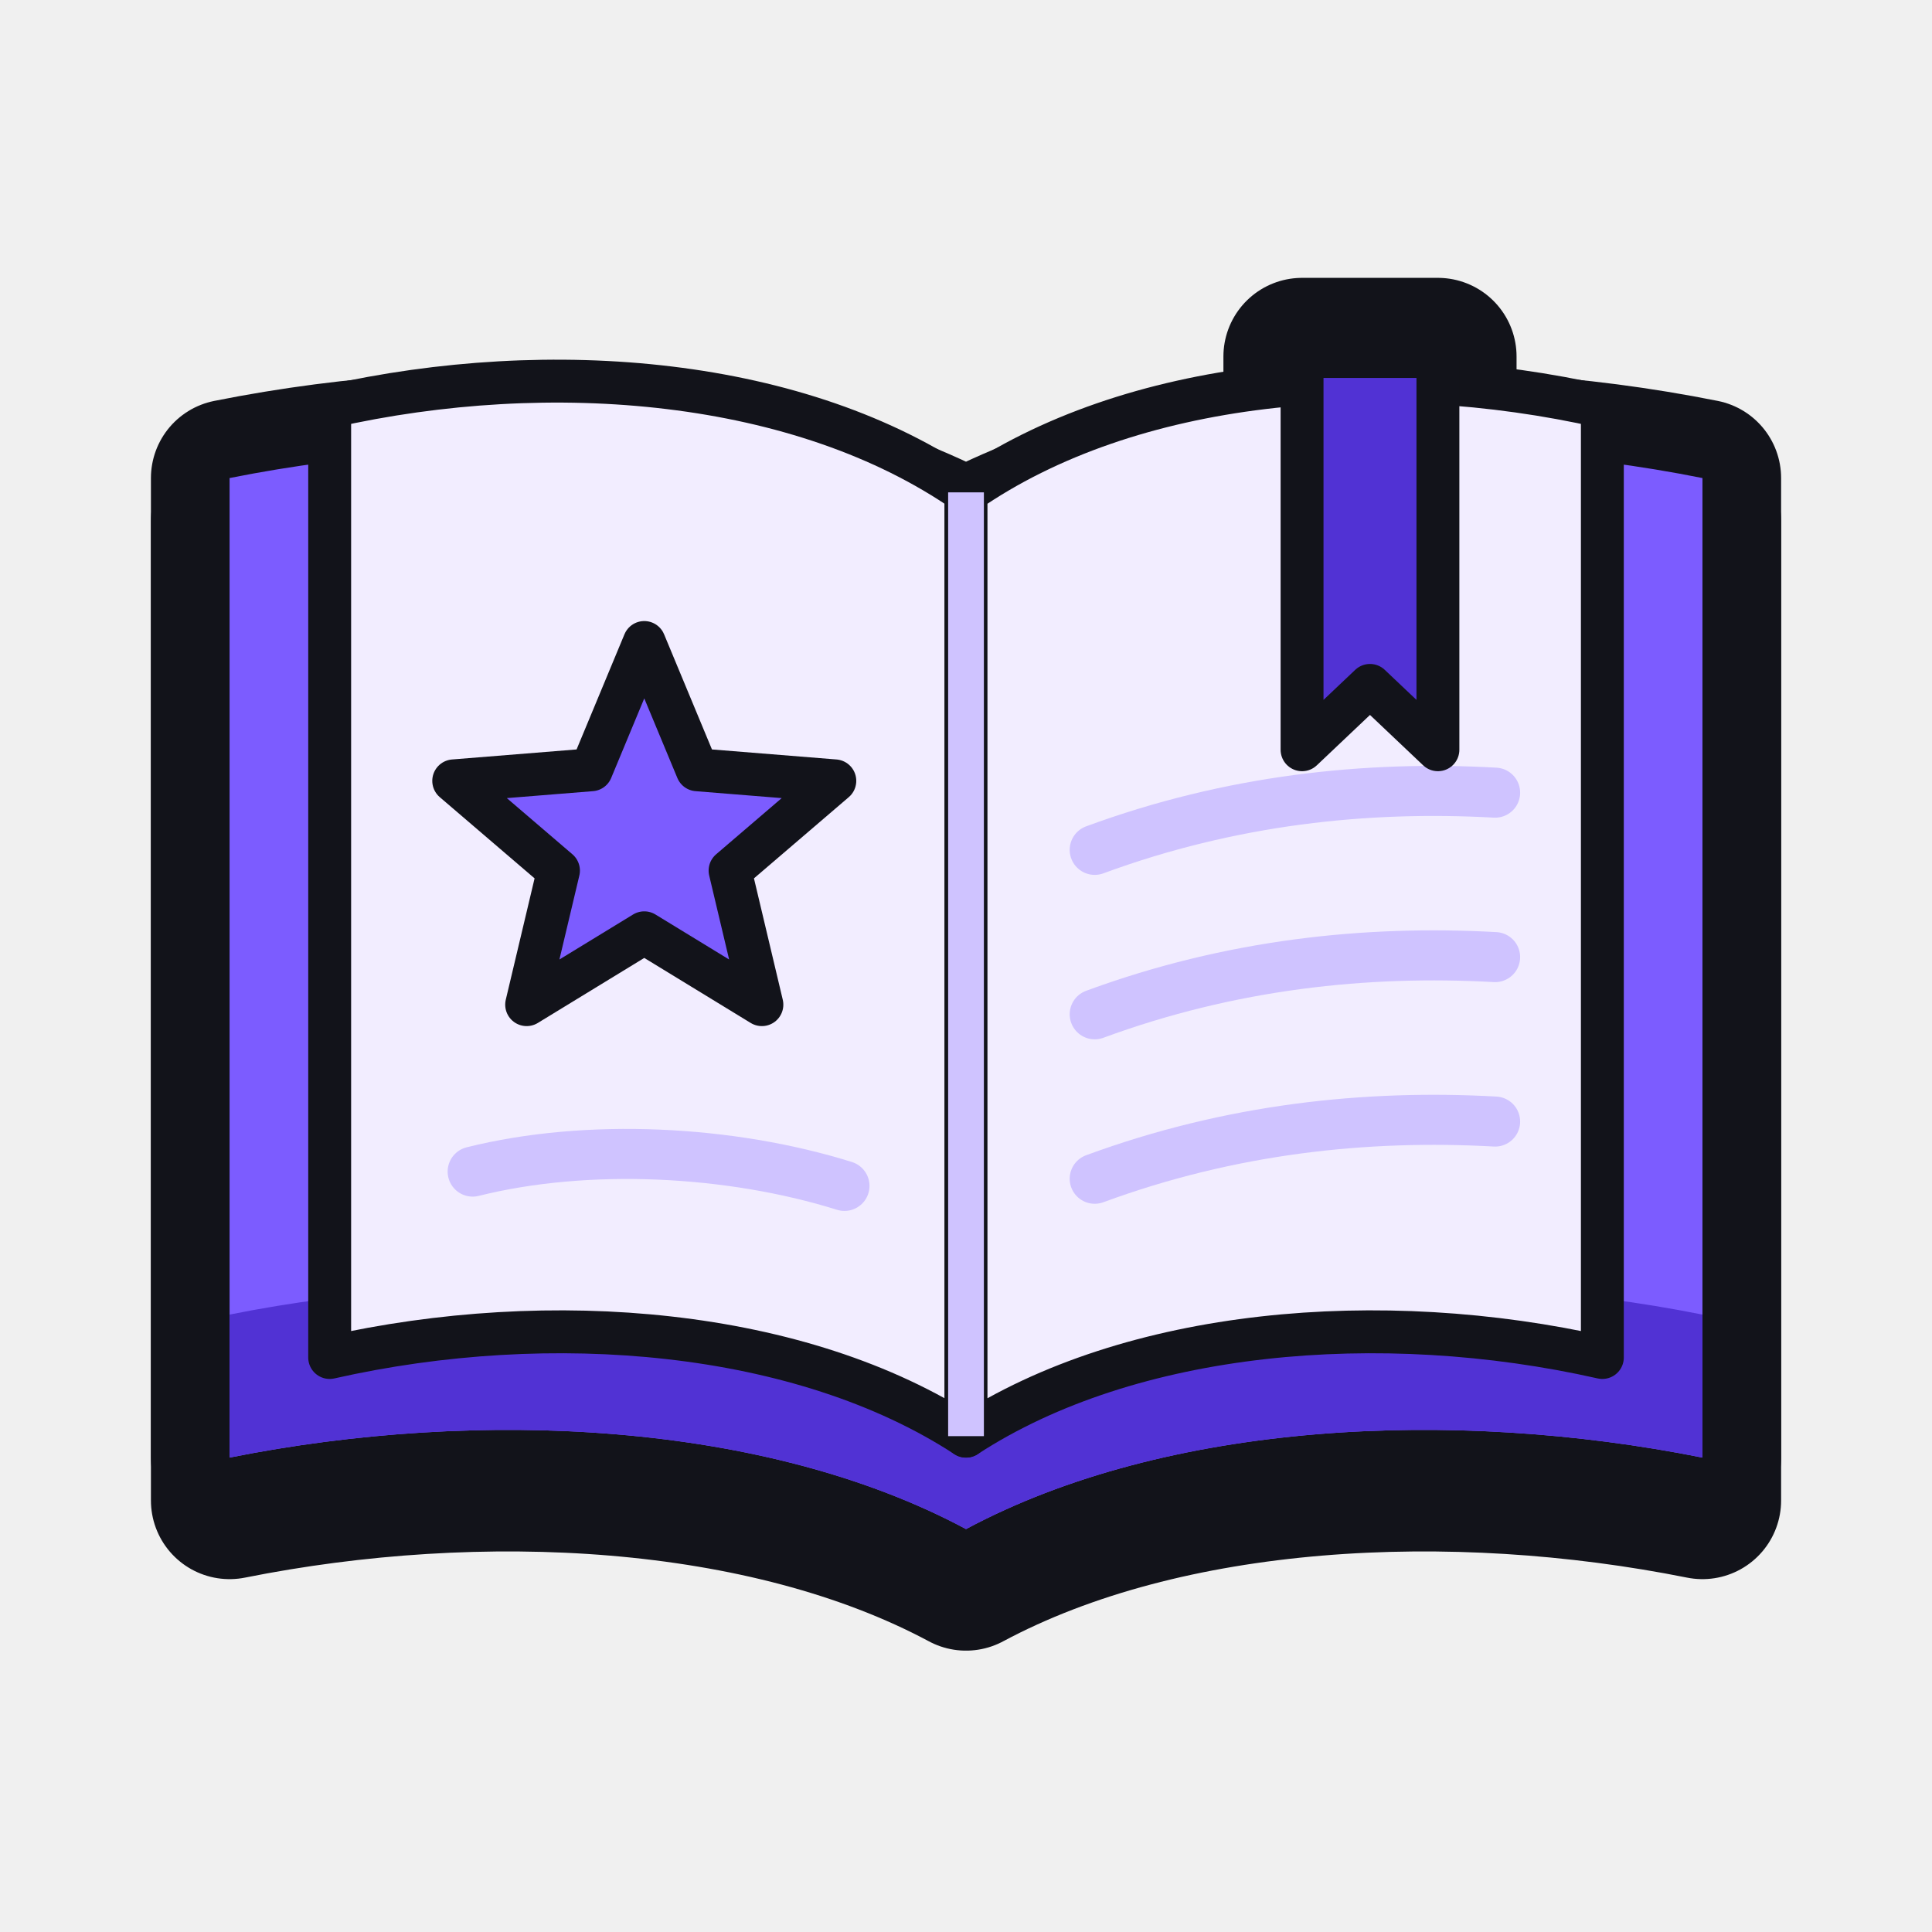
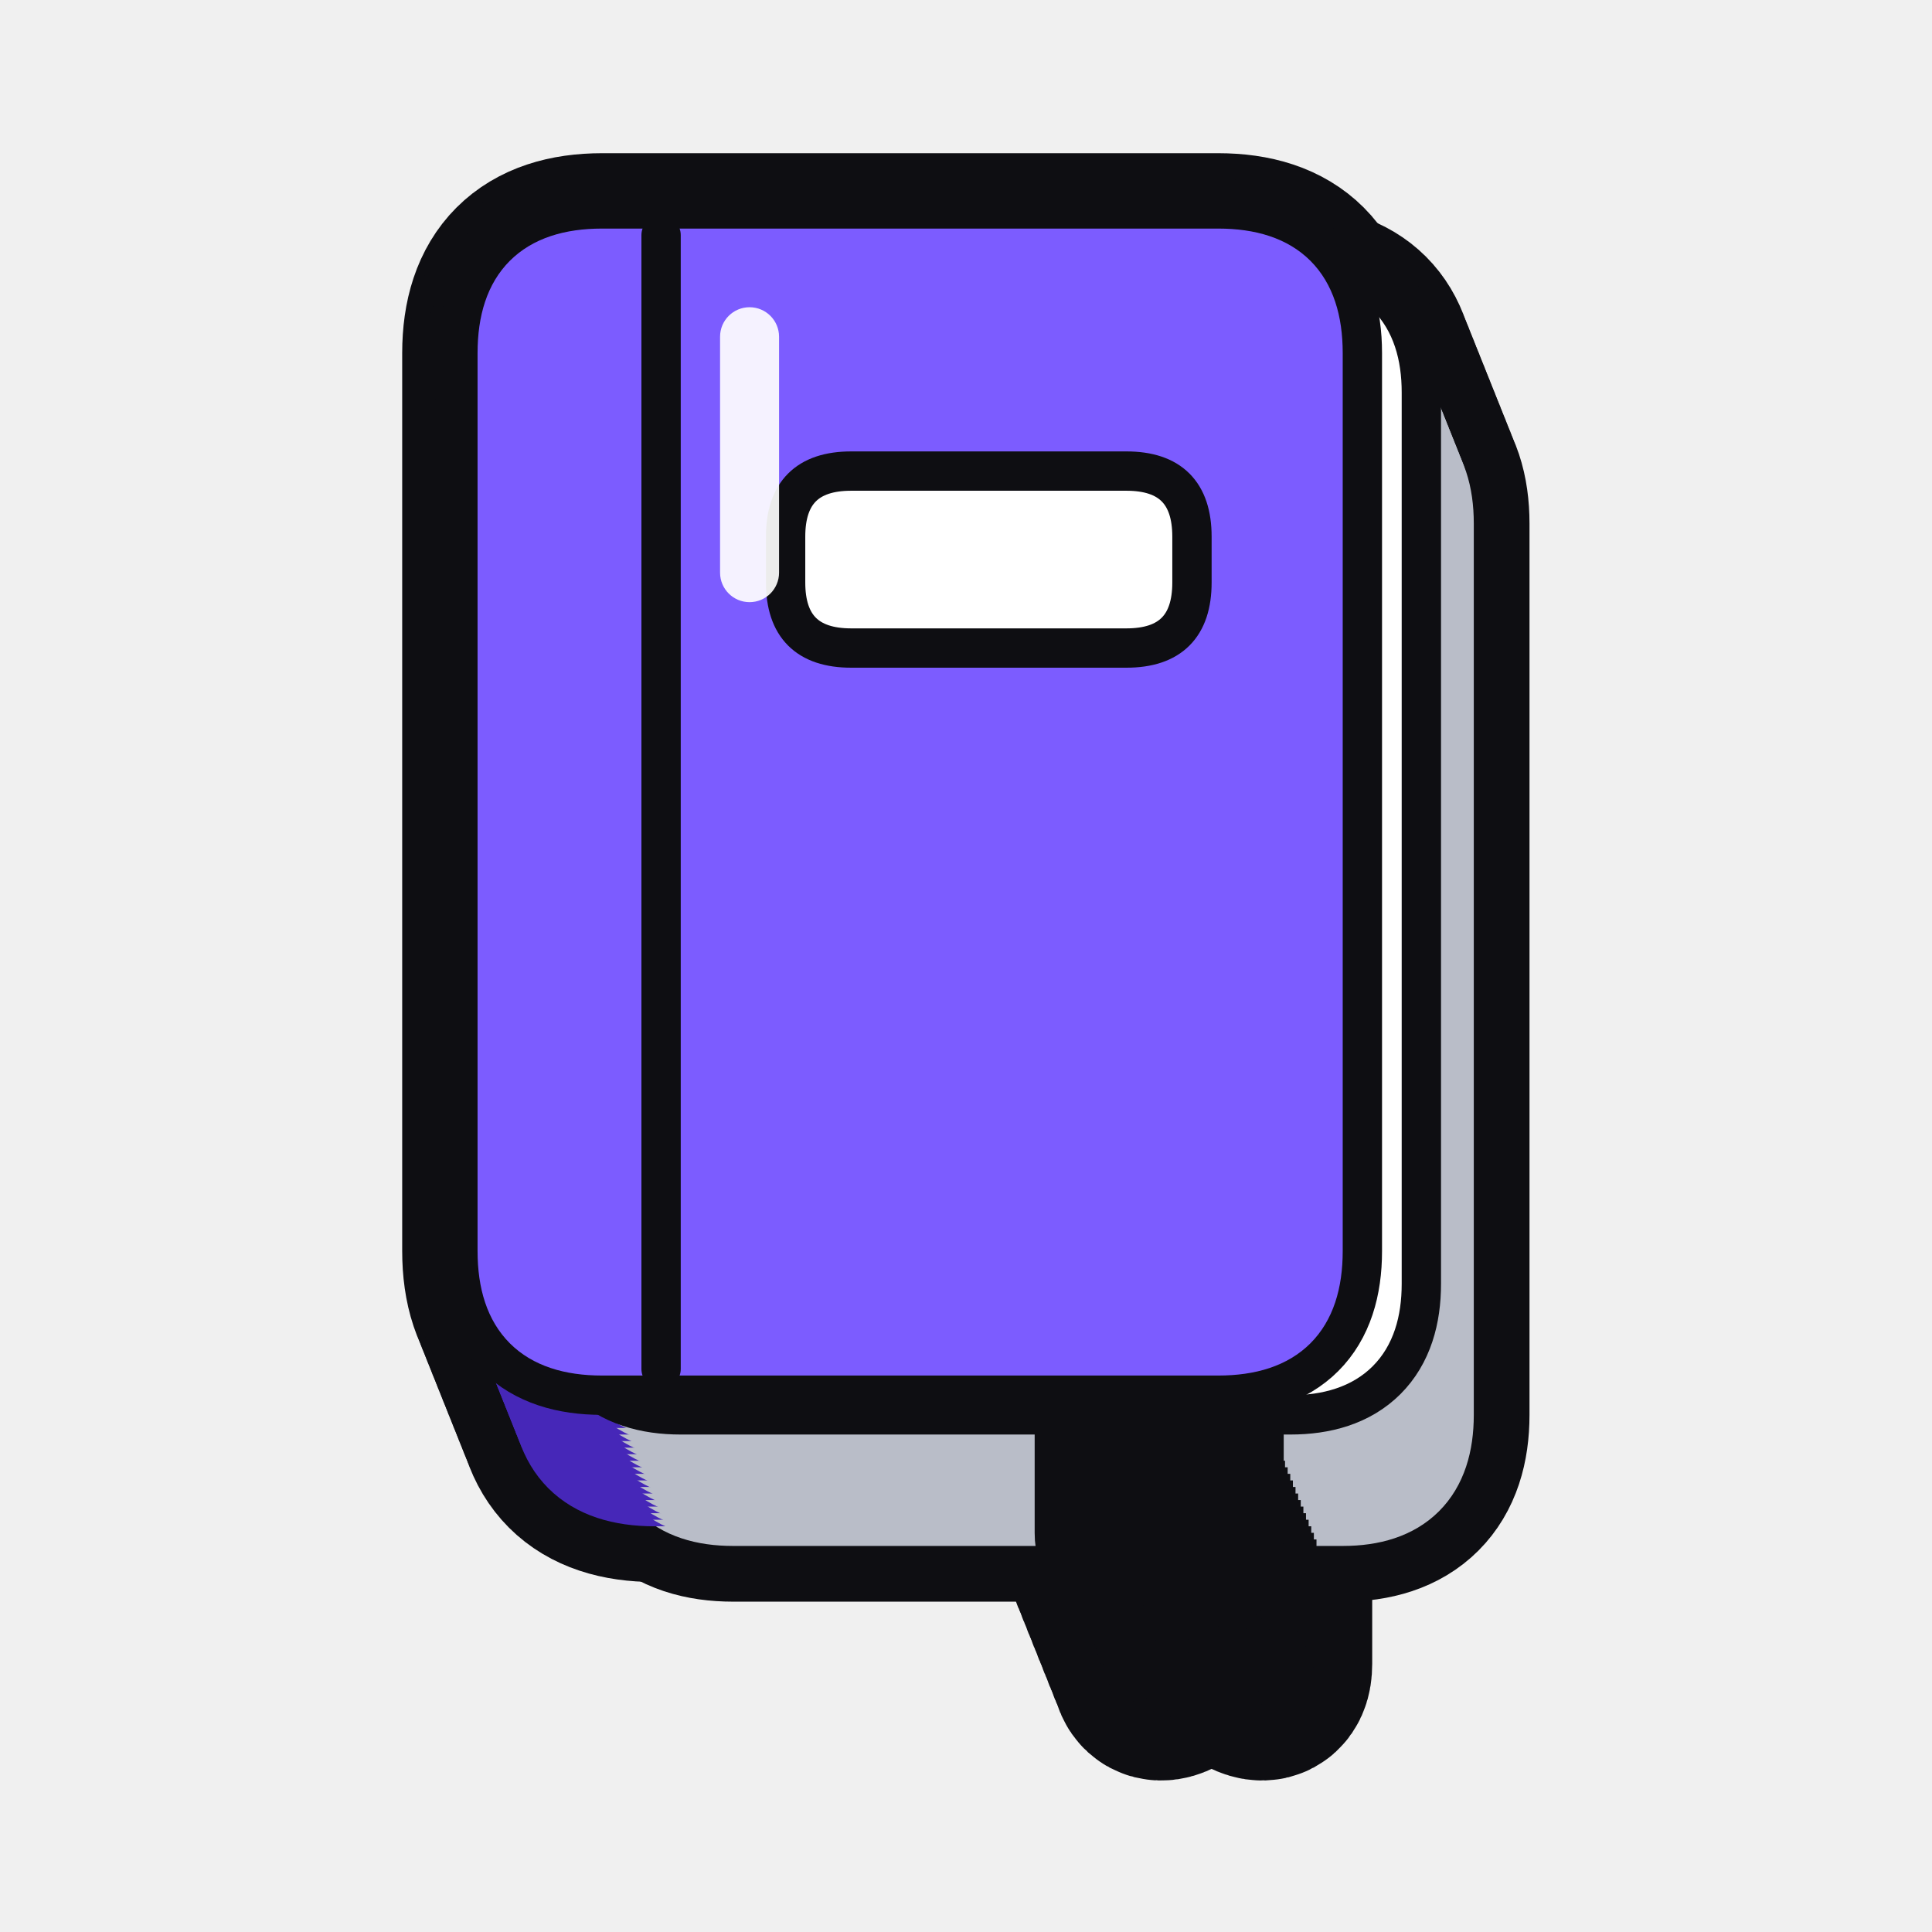
<svg xmlns="http://www.w3.org/2000/svg" viewBox="0 0 512 512" width="512" height="512">
-   <g id="fit" transform="translate(13.47 -11.63) scale(0.9474)">
-     <g fill="#12131A" stroke="#12131A" stroke-width="44" stroke-linejoin="round" stroke-linecap="round">
-       <g transform="translate(0 12)">
-         <path d="M256 166 C200 136 120 132 50 146 V420 C120 406 200 410 256 440 C312 410 392 406 462 420 V146 C392 132 312 136 256 166 Z" />
-         <path d="M350 112 H388 V222 L369 204 L350 222 Z" />
+   <g id="fit" transform="translate(-35.15 -64.66) scale(1.1134)">
+     <g transform="translate(256 256) scale(0.78) translate(-256 -256)">
+       <g transform="translate(0.0 0)">
+         <path d="M176 96 H362 Q388 96 388 122 V394 Q388 420 362 420 H176 Q150 420 150 394 V122 Q150 96 176 96 Z" fill="#0E0E12" fill-rule="nonzero" stroke="#0E0E12" stroke-width="62" stroke-linejoin="round" />
+         <path d="M304 404 H340 V470 Q340 478 332 472 L322 462 L312 472 Q304 478 304 470 Z" fill="#0E0E12" fill-rule="nonzero" stroke="#0E0E12" stroke-width="62" stroke-linejoin="round" />
+         <path d="M152 80 H340 Q370 80 370 110 V384 Q370 414 340 414 H152 Q122 414 122 384 V110 Q122 80 152 80 Z" fill="#0E0E12" fill-rule="nonzero" stroke="#0E0E12" stroke-width="62" stroke-linejoin="round" />
      </g>
-       <path d="M256 166 C200 136 120 132 50 146 V420 C120 406 200 410 256 440 C312 410 392 406 462 420 V146 C392 132 312 136 256 166 Z" />
-       <path d="M350 112 H388 V222 L369 204 L350 222 Z" />
+       <g transform="translate(1.6 4)">
+         <path d="M176 96 H362 Q388 96 388 122 V394 Q388 420 362 420 H176 Q150 420 150 394 V122 Q150 96 176 96 Z" fill="#0E0E12" fill-rule="nonzero" stroke="#0E0E12" stroke-width="62" stroke-linejoin="round" />
+         <path d="M304 404 H340 V470 Q340 478 332 472 L322 462 L312 472 Q304 478 304 470 Z" fill="#0E0E12" fill-rule="nonzero" stroke="#0E0E12" stroke-width="62" stroke-linejoin="round" />
+         <path d="M152 80 H340 Q370 80 370 110 V384 Q370 414 340 414 H152 Q122 414 122 384 V110 Q122 80 152 80 Z" fill="#0E0E12" fill-rule="nonzero" stroke="#0E0E12" stroke-width="62" stroke-linejoin="round" />
+       </g>
+       <g transform="translate(3.2 8)">
+         <path d="M176 96 H362 Q388 96 388 122 V394 Q388 420 362 420 H176 Q150 420 150 394 V122 Q150 96 176 96 Z" fill="#0E0E12" fill-rule="nonzero" stroke="#0E0E12" stroke-width="62" stroke-linejoin="round" />
+         <path d="M304 404 H340 V470 Q340 478 332 472 L322 462 L312 472 Q304 478 304 470 Z" fill="#0E0E12" fill-rule="nonzero" stroke="#0E0E12" stroke-width="62" stroke-linejoin="round" />
+         <path d="M152 80 H340 Q370 80 370 110 V384 Q370 414 340 414 H152 Q122 414 122 384 V110 Q122 80 152 80 Z" fill="#0E0E12" fill-rule="nonzero" stroke="#0E0E12" stroke-width="62" stroke-linejoin="round" />
+       </g>
+       <g transform="translate(4.8 12)">
+         <path d="M176 96 H362 Q388 96 388 122 V394 Q388 420 362 420 H176 Q150 420 150 394 V122 Q150 96 176 96 Z" fill="#0E0E12" fill-rule="nonzero" stroke="#0E0E12" stroke-width="62" stroke-linejoin="round" />
+         <path d="M304 404 H340 V470 Q340 478 332 472 L322 462 L312 472 Q304 478 304 470 Z" fill="#0E0E12" fill-rule="nonzero" stroke="#0E0E12" stroke-width="62" stroke-linejoin="round" />
+         <path d="M152 80 H340 Q370 80 370 110 V384 Q370 414 340 414 H152 Q122 414 122 384 V110 Q122 80 152 80 Z" fill="#0E0E12" fill-rule="nonzero" stroke="#0E0E12" stroke-width="62" stroke-linejoin="round" />
+       </g>
+       <g transform="translate(6.4 16)">
+         <path d="M176 96 H362 Q388 96 388 122 V394 Q388 420 362 420 H176 Q150 420 150 394 V122 Q150 96 176 96 Z" fill="#0E0E12" fill-rule="nonzero" stroke="#0E0E12" stroke-width="62" stroke-linejoin="round" />
+         <path d="M304 404 H340 V470 Q340 478 332 472 L322 462 L312 472 Q304 478 304 470 Z" fill="#0E0E12" fill-rule="nonzero" stroke="#0E0E12" stroke-width="62" stroke-linejoin="round" />
+         <path d="M152 80 H340 Q370 80 370 110 V384 Q370 414 340 414 H152 Q122 414 122 384 V110 Q122 80 152 80 Z" fill="#0E0E12" fill-rule="nonzero" stroke="#0E0E12" stroke-width="62" stroke-linejoin="round" />
+       </g>
+       <g transform="translate(8.0 20)">
+         <path d="M176 96 H362 Q388 96 388 122 V394 Q388 420 362 420 H176 Q150 420 150 394 V122 Q150 96 176 96 Z" fill="#0E0E12" fill-rule="nonzero" stroke="#0E0E12" stroke-width="62" stroke-linejoin="round" />
+         <path d="M304 404 H340 V470 Q340 478 332 472 L322 462 L312 472 Q304 478 304 470 Z" fill="#0E0E12" fill-rule="nonzero" stroke="#0E0E12" stroke-width="62" stroke-linejoin="round" />
+         <path d="M152 80 H340 Q370 80 370 110 V384 Q370 414 340 414 H152 Q122 414 122 384 V110 Q122 80 152 80 Z" fill="#0E0E12" fill-rule="nonzero" stroke="#0E0E12" stroke-width="62" stroke-linejoin="round" />
+       </g>
+       <g transform="translate(9.6 24)">
+         <path d="M176 96 H362 Q388 96 388 122 V394 Q388 420 362 420 H176 Q150 420 150 394 V122 Q150 96 176 96 Z" fill="#0E0E12" fill-rule="nonzero" stroke="#0E0E12" stroke-width="62" stroke-linejoin="round" />
+         <path d="M304 404 H340 V470 Q340 478 332 472 L322 462 L312 472 Q304 478 304 470 Z" fill="#0E0E12" fill-rule="nonzero" stroke="#0E0E12" stroke-width="62" stroke-linejoin="round" />
+         <path d="M152 80 H340 Q370 80 370 110 V384 Q370 414 340 414 H152 Q122 414 122 384 V110 Q122 80 152 80 Z" fill="#0E0E12" fill-rule="nonzero" stroke="#0E0E12" stroke-width="62" stroke-linejoin="round" />
+       </g>
+       <g transform="translate(11.2 28)">
+         <path d="M176 96 H362 Q388 96 388 122 V394 Q388 420 362 420 H176 Q150 420 150 394 V122 Q150 96 176 96 Z" fill="#0E0E12" fill-rule="nonzero" stroke="#0E0E12" stroke-width="62" stroke-linejoin="round" />
+         <path d="M304 404 H340 V470 Q340 478 332 472 L322 462 L312 472 Q304 478 304 470 Z" fill="#0E0E12" fill-rule="nonzero" stroke="#0E0E12" stroke-width="62" stroke-linejoin="round" />
+         <path d="M152 80 H340 Q370 80 370 110 V384 Q370 414 340 414 H152 Q122 414 122 384 V110 Q122 80 152 80 Z" fill="#0E0E12" fill-rule="nonzero" stroke="#0E0E12" stroke-width="62" stroke-linejoin="round" />
+       </g>
+       <g transform="translate(12.8 32)">
+         <path d="M176 96 H362 Q388 96 388 122 V394 Q388 420 362 420 H176 Q150 420 150 394 V122 Q150 96 176 96 Z" fill="#0E0E12" fill-rule="nonzero" stroke="#0E0E12" stroke-width="62" stroke-linejoin="round" />
+         <path d="M304 404 H340 V470 Q340 478 332 472 L322 462 L312 472 Q304 478 304 470 Z" fill="#0E0E12" fill-rule="nonzero" stroke="#0E0E12" stroke-width="62" stroke-linejoin="round" />
+         <path d="M152 80 H340 Q370 80 370 110 V384 Q370 414 340 414 H152 Q122 414 122 384 V110 Q122 80 152 80 Z" fill="#0E0E12" fill-rule="nonzero" stroke="#0E0E12" stroke-width="62" stroke-linejoin="round" />
+       </g>
+       <g transform="translate(14.4 36)">
+         <path d="M176 96 H362 Q388 96 388 122 V394 Q388 420 362 420 H176 Q150 420 150 394 V122 Q150 96 176 96 Z" fill="#0E0E12" fill-rule="nonzero" stroke="#0E0E12" stroke-width="62" stroke-linejoin="round" />
+         <path d="M304 404 H340 V470 Q340 478 332 472 L322 462 L312 472 Q304 478 304 470 Z" fill="#0E0E12" fill-rule="nonzero" stroke="#0E0E12" stroke-width="62" stroke-linejoin="round" />
+         <path d="M152 80 H340 Q370 80 370 110 V384 Q370 414 340 414 H152 Q122 414 122 384 V110 Q122 80 152 80 Z" fill="#0E0E12" fill-rule="nonzero" stroke="#0E0E12" stroke-width="62" stroke-linejoin="round" />
+       </g>
+       <g transform="translate(16.0 40)">
+         <path d="M176 96 H362 Q388 96 388 122 V394 Q388 420 362 420 H176 Q150 420 150 394 V122 Q150 96 176 96 Z" fill="#0E0E12" fill-rule="nonzero" stroke="#0E0E12" stroke-width="62" stroke-linejoin="round" />
+         <path d="M304 404 H340 V470 Q340 478 332 472 L322 462 L312 472 Q304 478 304 470 Z" fill="#0E0E12" fill-rule="nonzero" stroke="#0E0E12" stroke-width="62" stroke-linejoin="round" />
+         <path d="M152 80 H340 Q370 80 370 110 V384 Q370 414 340 414 H152 Q122 414 122 384 V110 Q122 80 152 80 Z" fill="#0E0E12" fill-rule="nonzero" stroke="#0E0E12" stroke-width="62" stroke-linejoin="round" />
+       </g>
+       <g transform="translate(16.0 40)">
+         <path d="M176 96 H362 Q388 96 388 122 V394 Q388 420 362 420 H176 Q150 420 150 394 V122 Q150 96 176 96 Z" fill="#B9BDC8" fill-rule="nonzero" stroke="#B9BDC8" stroke-width="28" stroke-linejoin="round" />
+         <path d="M304 404 H340 V470 Q340 478 332 472 L322 462 L312 472 Q304 478 304 470 Z" fill="#0E0E12" fill-rule="nonzero" stroke="#0E0E12" stroke-width="28" stroke-linejoin="round" />
+         <path d="M152 80 H340 Q370 80 370 110 V384 Q370 414 340 414 H152 Q122 414 122 384 V110 Q122 80 152 80 Z" fill="#4627B8" fill-rule="nonzero" stroke="#4627B8" stroke-width="28" stroke-linejoin="round" />
+       </g>
+       <g transform="translate(15.2 38)">
+         <path d="M176 96 H362 Q388 96 388 122 V394 Q388 420 362 420 H176 Q150 420 150 394 V122 Q150 96 176 96 Z" fill="#B9BDC8" fill-rule="nonzero" stroke="#B9BDC8" stroke-width="28" stroke-linejoin="round" />
+         <path d="M304 404 H340 V470 Q340 478 332 472 L322 462 L312 472 Q304 478 304 470 Z" fill="#0E0E12" fill-rule="nonzero" stroke="#0E0E12" stroke-width="28" stroke-linejoin="round" />
+         <path d="M152 80 H340 Q370 80 370 110 V384 Q370 414 340 414 H152 Q122 414 122 384 V110 Q122 80 152 80 Z" fill="#4627B8" fill-rule="nonzero" stroke="#4627B8" stroke-width="28" stroke-linejoin="round" />
+       </g>
+       <g transform="translate(14.4 36)">
+         <path d="M176 96 H362 Q388 96 388 122 V394 Q388 420 362 420 H176 Q150 420 150 394 V122 Q150 96 176 96 Z" fill="#B9BDC8" fill-rule="nonzero" stroke="#B9BDC8" stroke-width="28" stroke-linejoin="round" />
+         <path d="M304 404 H340 V470 Q340 478 332 472 L322 462 L312 472 Q304 478 304 470 Z" fill="#0E0E12" fill-rule="nonzero" stroke="#0E0E12" stroke-width="28" stroke-linejoin="round" />
+         <path d="M152 80 H340 Q370 80 370 110 V384 Q370 414 340 414 H152 Q122 414 122 384 V110 Q122 80 152 80 Z" fill="#4627B8" fill-rule="nonzero" stroke="#4627B8" stroke-width="28" stroke-linejoin="round" />
+       </g>
+       <g transform="translate(13.6 34)">
+         <path d="M176 96 H362 Q388 96 388 122 V394 Q388 420 362 420 H176 Q150 420 150 394 V122 Q150 96 176 96 Z" fill="#B9BDC8" fill-rule="nonzero" stroke="#B9BDC8" stroke-width="28" stroke-linejoin="round" />
+         <path d="M304 404 H340 V470 Q340 478 332 472 L322 462 L312 472 Q304 478 304 470 Z" fill="#0E0E12" fill-rule="nonzero" stroke="#0E0E12" stroke-width="28" stroke-linejoin="round" />
+         <path d="M152 80 H340 Q370 80 370 110 V384 Q370 414 340 414 H152 Q122 414 122 384 V110 Q122 80 152 80 Z" fill="#4627B8" fill-rule="nonzero" stroke="#4627B8" stroke-width="28" stroke-linejoin="round" />
+       </g>
+       <g transform="translate(12.8 32)">
+         <path d="M176 96 H362 Q388 96 388 122 V394 Q388 420 362 420 H176 Q150 420 150 394 V122 Q150 96 176 96 Z" fill="#B9BDC8" fill-rule="nonzero" stroke="#B9BDC8" stroke-width="28" stroke-linejoin="round" />
+         <path d="M304 404 H340 V470 Q340 478 332 472 L322 462 L312 472 Q304 478 304 470 Z" fill="#0E0E12" fill-rule="nonzero" stroke="#0E0E12" stroke-width="28" stroke-linejoin="round" />
+         <path d="M152 80 H340 Q370 80 370 110 V384 Q370 414 340 414 H152 Q122 414 122 384 V110 Q122 80 152 80 Z" fill="#4627B8" fill-rule="nonzero" stroke="#4627B8" stroke-width="28" stroke-linejoin="round" />
+       </g>
+       <g transform="translate(12.0 30)">
+         <path d="M176 96 H362 Q388 96 388 122 V394 Q388 420 362 420 H176 Q150 420 150 394 V122 Q150 96 176 96 Z" fill="#B9BDC8" fill-rule="nonzero" stroke="#B9BDC8" stroke-width="28" stroke-linejoin="round" />
+         <path d="M304 404 H340 V470 Q340 478 332 472 L322 462 L312 472 Q304 478 304 470 Z" fill="#0E0E12" fill-rule="nonzero" stroke="#0E0E12" stroke-width="28" stroke-linejoin="round" />
+         <path d="M152 80 H340 Q370 80 370 110 V384 Q370 414 340 414 H152 Q122 414 122 384 V110 Q122 80 152 80 Z" fill="#4627B8" fill-rule="nonzero" stroke="#4627B8" stroke-width="28" stroke-linejoin="round" />
+       </g>
+       <g transform="translate(11.2 28)">
+         <path d="M176 96 H362 Q388 96 388 122 V394 Q388 420 362 420 H176 Q150 420 150 394 V122 Q150 96 176 96 Z" fill="#B9BDC8" fill-rule="nonzero" stroke="#B9BDC8" stroke-width="28" stroke-linejoin="round" />
+         <path d="M304 404 H340 V470 Q340 478 332 472 L322 462 L312 472 Q304 478 304 470 Z" fill="#0E0E12" fill-rule="nonzero" stroke="#0E0E12" stroke-width="28" stroke-linejoin="round" />
+         <path d="M152 80 H340 Q370 80 370 110 V384 Q370 414 340 414 H152 Q122 414 122 384 V110 Q122 80 152 80 Z" fill="#4627B8" fill-rule="nonzero" stroke="#4627B8" stroke-width="28" stroke-linejoin="round" />
+       </g>
+       <g transform="translate(10.4 26)">
+         <path d="M176 96 H362 Q388 96 388 122 V394 Q388 420 362 420 H176 Q150 420 150 394 V122 Q150 96 176 96 Z" fill="#B9BDC8" fill-rule="nonzero" stroke="#B9BDC8" stroke-width="28" stroke-linejoin="round" />
+         <path d="M304 404 H340 V470 Q340 478 332 472 L322 462 L312 472 Q304 478 304 470 Z" fill="#0E0E12" fill-rule="nonzero" stroke="#0E0E12" stroke-width="28" stroke-linejoin="round" />
+         <path d="M152 80 H340 Q370 80 370 110 V384 Q370 414 340 414 H152 Q122 414 122 384 V110 Q122 80 152 80 Z" fill="#4627B8" fill-rule="nonzero" stroke="#4627B8" stroke-width="28" stroke-linejoin="round" />
+       </g>
+       <g transform="translate(9.6 24)">
+         <path d="M176 96 H362 Q388 96 388 122 V394 Q388 420 362 420 H176 Q150 420 150 394 V122 Q150 96 176 96 Z" fill="#B9BDC8" fill-rule="nonzero" stroke="#B9BDC8" stroke-width="28" stroke-linejoin="round" />
+         <path d="M304 404 H340 V470 Q340 478 332 472 L322 462 L312 472 Q304 478 304 470 Z" fill="#0E0E12" fill-rule="nonzero" stroke="#0E0E12" stroke-width="28" stroke-linejoin="round" />
+         <path d="M152 80 H340 Q370 80 370 110 V384 Q370 414 340 414 H152 Q122 414 122 384 V110 Q122 80 152 80 Z" fill="#4627B8" fill-rule="nonzero" stroke="#4627B8" stroke-width="28" stroke-linejoin="round" />
+       </g>
+       <g transform="translate(8.8 22)">
+         <path d="M176 96 H362 Q388 96 388 122 V394 Q388 420 362 420 H176 Q150 420 150 394 V122 Q150 96 176 96 Z" fill="#B9BDC8" fill-rule="nonzero" stroke="#B9BDC8" stroke-width="28" stroke-linejoin="round" />
+         <path d="M304 404 H340 V470 Q340 478 332 472 L322 462 L312 472 Q304 478 304 470 Z" fill="#0E0E12" fill-rule="nonzero" stroke="#0E0E12" stroke-width="28" stroke-linejoin="round" />
+         <path d="M152 80 H340 Q370 80 370 110 V384 Q370 414 340 414 H152 Q122 414 122 384 V110 Q122 80 152 80 Z" fill="#4627B8" fill-rule="nonzero" stroke="#4627B8" stroke-width="28" stroke-linejoin="round" />
+       </g>
+       <g transform="translate(8.0 20)">
+         <path d="M176 96 H362 Q388 96 388 122 V394 Q388 420 362 420 H176 Q150 420 150 394 V122 Q150 96 176 96 Z" fill="#B9BDC8" fill-rule="nonzero" stroke="#B9BDC8" stroke-width="28" stroke-linejoin="round" />
+         <path d="M304 404 H340 V470 Q340 478 332 472 L322 462 L312 472 Q304 478 304 470 Z" fill="#0E0E12" fill-rule="nonzero" stroke="#0E0E12" stroke-width="28" stroke-linejoin="round" />
+         <path d="M152 80 H340 Q370 80 370 110 V384 Q370 414 340 414 H152 Q122 414 122 384 V110 Q122 80 152 80 Z" fill="#4627B8" fill-rule="nonzero" stroke="#4627B8" stroke-width="28" stroke-linejoin="round" />
+       </g>
+       <g transform="translate(7.2 18)">
+         <path d="M176 96 H362 Q388 96 388 122 V394 Q388 420 362 420 H176 Q150 420 150 394 V122 Q150 96 176 96 Z" fill="#B9BDC8" fill-rule="nonzero" stroke="#B9BDC8" stroke-width="28" stroke-linejoin="round" />
+         <path d="M304 404 H340 V470 Q340 478 332 472 L322 462 L312 472 Q304 478 304 470 Z" fill="#0E0E12" fill-rule="nonzero" stroke="#0E0E12" stroke-width="28" stroke-linejoin="round" />
+         <path d="M152 80 H340 Q370 80 370 110 V384 Q370 414 340 414 H152 Q122 414 122 384 V110 Q122 80 152 80 Z" fill="#4627B8" fill-rule="nonzero" stroke="#4627B8" stroke-width="28" stroke-linejoin="round" />
+       </g>
+       <g transform="translate(6.4 16)">
+         <path d="M176 96 H362 Q388 96 388 122 V394 Q388 420 362 420 H176 Q150 420 150 394 V122 Q150 96 176 96 Z" fill="#B9BDC8" fill-rule="nonzero" stroke="#B9BDC8" stroke-width="28" stroke-linejoin="round" />
+         <path d="M304 404 H340 V470 Q340 478 332 472 L322 462 L312 472 Q304 478 304 470 Z" fill="#0E0E12" fill-rule="nonzero" stroke="#0E0E12" stroke-width="28" stroke-linejoin="round" />
+         <path d="M152 80 H340 Q370 80 370 110 V384 Q370 414 340 414 H152 Q122 414 122 384 V110 Q122 80 152 80 Z" fill="#4627B8" fill-rule="nonzero" stroke="#4627B8" stroke-width="28" stroke-linejoin="round" />
+       </g>
+       <g transform="translate(5.6 14)">
+         <path d="M176 96 H362 Q388 96 388 122 V394 Q388 420 362 420 H176 Q150 420 150 394 V122 Q150 96 176 96 Z" fill="#B9BDC8" fill-rule="nonzero" stroke="#B9BDC8" stroke-width="28" stroke-linejoin="round" />
+         <path d="M304 404 H340 V470 Q340 478 332 472 L322 462 L312 472 Q304 478 304 470 Z" fill="#0E0E12" fill-rule="nonzero" stroke="#0E0E12" stroke-width="28" stroke-linejoin="round" />
+         <path d="M152 80 H340 Q370 80 370 110 V384 Q370 414 340 414 H152 Q122 414 122 384 V110 Q122 80 152 80 Z" fill="#4627B8" fill-rule="nonzero" stroke="#4627B8" stroke-width="28" stroke-linejoin="round" />
+       </g>
+       <g transform="translate(4.8 12)">
+         <path d="M176 96 H362 Q388 96 388 122 V394 Q388 420 362 420 H176 Q150 420 150 394 V122 Q150 96 176 96 Z" fill="#B9BDC8" fill-rule="nonzero" stroke="#B9BDC8" stroke-width="28" stroke-linejoin="round" />
+         <path d="M304 404 H340 V470 Q340 478 332 472 L322 462 L312 472 Q304 478 304 470 Z" fill="#0E0E12" fill-rule="nonzero" stroke="#0E0E12" stroke-width="28" stroke-linejoin="round" />
+         <path d="M152 80 H340 Q370 80 370 110 V384 Q370 414 340 414 H152 Q122 414 122 384 V110 Q122 80 152 80 Z" fill="#4627B8" fill-rule="nonzero" stroke="#4627B8" stroke-width="28" stroke-linejoin="round" />
+       </g>
+       <g transform="translate(4.0 10)">
+         <path d="M176 96 H362 Q388 96 388 122 V394 Q388 420 362 420 H176 Q150 420 150 394 V122 Q150 96 176 96 Z" fill="#B9BDC8" fill-rule="nonzero" stroke="#B9BDC8" stroke-width="28" stroke-linejoin="round" />
+         <path d="M304 404 H340 V470 Q340 478 332 472 L322 462 L312 472 Q304 478 304 470 Z" fill="#0E0E12" fill-rule="nonzero" stroke="#0E0E12" stroke-width="28" stroke-linejoin="round" />
+         <path d="M152 80 H340 Q370 80 370 110 V384 Q370 414 340 414 H152 Q122 414 122 384 V110 Q122 80 152 80 Z" fill="#4627B8" fill-rule="nonzero" stroke="#4627B8" stroke-width="28" stroke-linejoin="round" />
+       </g>
+       <g transform="translate(3.2 8)">
+         <path d="M176 96 H362 Q388 96 388 122 V394 Q388 420 362 420 H176 Q150 420 150 394 V122 Q150 96 176 96 Z" fill="#B9BDC8" fill-rule="nonzero" stroke="#B9BDC8" stroke-width="28" stroke-linejoin="round" />
+         <path d="M304 404 H340 V470 Q340 478 332 472 L322 462 L312 472 Q304 478 304 470 Z" fill="#0E0E12" fill-rule="nonzero" stroke="#0E0E12" stroke-width="28" stroke-linejoin="round" />
+         <path d="M152 80 H340 Q370 80 370 110 V384 Q370 414 340 414 H152 Q122 414 122 384 V110 Q122 80 152 80 Z" fill="#4627B8" fill-rule="nonzero" stroke="#4627B8" stroke-width="28" stroke-linejoin="round" />
+       </g>
+       <g transform="translate(2.4 6)">
+         <path d="M176 96 H362 Q388 96 388 122 V394 Q388 420 362 420 H176 Q150 420 150 394 V122 Q150 96 176 96 Z" fill="#B9BDC8" fill-rule="nonzero" stroke="#B9BDC8" stroke-width="28" stroke-linejoin="round" />
+         <path d="M304 404 H340 V470 Q340 478 332 472 L322 462 L312 472 Q304 478 304 470 Z" fill="#0E0E12" fill-rule="nonzero" stroke="#0E0E12" stroke-width="28" stroke-linejoin="round" />
+         <path d="M152 80 H340 Q370 80 370 110 V384 Q370 414 340 414 H152 Q122 414 122 384 V110 Q122 80 152 80 Z" fill="#4627B8" fill-rule="nonzero" stroke="#4627B8" stroke-width="28" stroke-linejoin="round" />
+       </g>
+       <g transform="translate(1.6 4)">
+         <path d="M176 96 H362 Q388 96 388 122 V394 Q388 420 362 420 H176 Q150 420 150 394 V122 Q150 96 176 96 Z" fill="#B9BDC8" fill-rule="nonzero" stroke="#B9BDC8" stroke-width="28" stroke-linejoin="round" />
+         <path d="M304 404 H340 V470 Q340 478 332 472 L322 462 L312 472 Q304 478 304 470 Z" fill="#0E0E12" fill-rule="nonzero" stroke="#0E0E12" stroke-width="28" stroke-linejoin="round" />
+         <path d="M152 80 H340 Q370 80 370 110 V384 Q370 414 340 414 H152 Q122 414 122 384 V110 Q122 80 152 80 Z" fill="#4627B8" fill-rule="nonzero" stroke="#4627B8" stroke-width="28" stroke-linejoin="round" />
+       </g>
+       <g transform="translate(0.8 2)">
+         <path d="M176 96 H362 Q388 96 388 122 V394 Q388 420 362 420 H176 Q150 420 150 394 V122 Q150 96 176 96 Z" fill="#B9BDC8" fill-rule="nonzero" stroke="#B9BDC8" stroke-width="28" stroke-linejoin="round" />
+         <path d="M304 404 H340 V470 Q340 478 332 472 L322 462 L312 472 Q304 478 304 470 Z" fill="#0E0E12" fill-rule="nonzero" stroke="#0E0E12" stroke-width="28" stroke-linejoin="round" />
+         <path d="M152 80 H340 Q370 80 370 110 V384 Q370 414 340 414 H152 Q122 414 122 384 V110 Q122 80 152 80 Z" fill="#4627B8" fill-rule="nonzero" stroke="#4627B8" stroke-width="28" stroke-linejoin="round" />
+       </g>
+       <path d="M176 96 H362 Q388 96 388 122 V394 Q388 420 362 420 H176 Q150 420 150 394 V122 Q150 96 176 96 Z" fill="#0E0E12" fill-rule="nonzero" stroke="#0E0E12" stroke-width="40" stroke-linejoin="round" />
+       <path d="M176 96 H362 Q388 96 388 122 V394 Q388 420 362 420 H176 Q150 420 150 394 V122 Q150 96 176 96 Z" fill="#FFFFFF" fill-rule="nonzero" stroke="#FFFFFF" stroke-width="16" stroke-linejoin="round" />
+       <path d="M304 404 H340 V470 Q340 478 332 472 L322 462 L312 472 Q304 478 304 470 Z" fill="#0E0E12" fill-rule="nonzero" stroke="#0E0E12" stroke-width="40" stroke-linejoin="round" />
+       <path d="M304 404 H340 V470 Q340 478 332 472 L322 462 L312 472 Q304 478 304 470 Z" fill="#0E0E12" fill-rule="nonzero" stroke="#0E0E12" stroke-width="16" stroke-linejoin="round" />
+       <path d="M152 80 H340 Q370 80 370 110 V384 Q370 414 340 414 H152 Q122 414 122 384 V110 Q122 80 152 80 Z" fill="#0E0E12" fill-rule="nonzero" stroke="#0E0E12" stroke-width="40" stroke-linejoin="round" />
+       <path d="M152 80 H340 Q370 80 370 110 V384 Q370 414 340 414 H152 Q122 414 122 384 V110 Q122 80 152 80 Z" fill="#7C5CFF" fill-rule="nonzero" stroke="#7C5CFF" stroke-width="16" stroke-linejoin="round" />
+       <path d="M170 74 V420" fill="none" stroke="#0E0E12" stroke-width="12" stroke-linejoin="round" stroke-linecap="round" />
+       <path d="M228 146 H312 Q332 146 332 166 V180 Q332 200 312 200 H228 Q208 200 208 180 V166 Q208 146 228 146 Z" fill="#FFFFFF" stroke="#0E0E12" stroke-width="12" stroke-linejoin="round" />
+       <rect x="188" y="96" width="18" height="90" rx="9.0" fill="#FFFFFF" opacity="0.92" />
    </g>
-     <path d="M256 166 C200 136 120 132 50 146 V420 C120 406 200 410 256 440 C312 410 392 406 462 420 V146 C392 132 312 136 256 166 Z" fill="#7C5CFF" />
-     <path d="M50 380 V420 C120 406 200 410 256 440 C312 410 392 406 462 420 V380 C392 366 312 370 256 400 C200 370 120 366 50 380 Z" fill="#5132D4" />
-     <path d="M256 150 C210 118 140 112 78 126 V392 C140 378 210 384 256 414 Z" fill="#F2EDFF" stroke="#12131A" stroke-width="12" stroke-linejoin="round" />
-     <path d="M256 150 C302 118 372 112 434 126 V392 C372 378 302 384 256 414 Z" fill="#F2EDFF" stroke="#12131A" stroke-width="12" stroke-linejoin="round" />
-     <path d="M256 150 V414" stroke="#CFC3FF" stroke-width="10" />
-     <path d="M166.0 192.0 L180.8 227.6 L219.3 230.7 L190.0 255.8 L198.9 293.3 L166.0 273.2 L133.1 293.3 L142.0 255.8 L112.7 230.7 L151.2 227.6 Z" fill="#7C5CFF" stroke="#12131A" stroke-width="12" stroke-linejoin="round" />
-     <path d="M118 340 C150 332 190 334 222 344" fill="none" stroke="#CFC3FF" stroke-width="14" stroke-linecap="round" />
-     <path d="M292 250 C330 236 368 232 404 234" fill="none" stroke="#CFC3FF" stroke-width="14" stroke-linecap="round" />
-     <path d="M292 296 C330 282 368 278 404 280" fill="none" stroke="#CFC3FF" stroke-width="14" stroke-linecap="round" />
-     <path d="M292 342 C330 328 368 324 404 326" fill="none" stroke="#CFC3FF" stroke-width="14" stroke-linecap="round" />
-     <path d="M350 112 H388 V222 L369 204 L350 222 Z" fill="#5132D4" stroke="#12131A" stroke-width="12" stroke-linejoin="round" />
  </g>
</svg>
